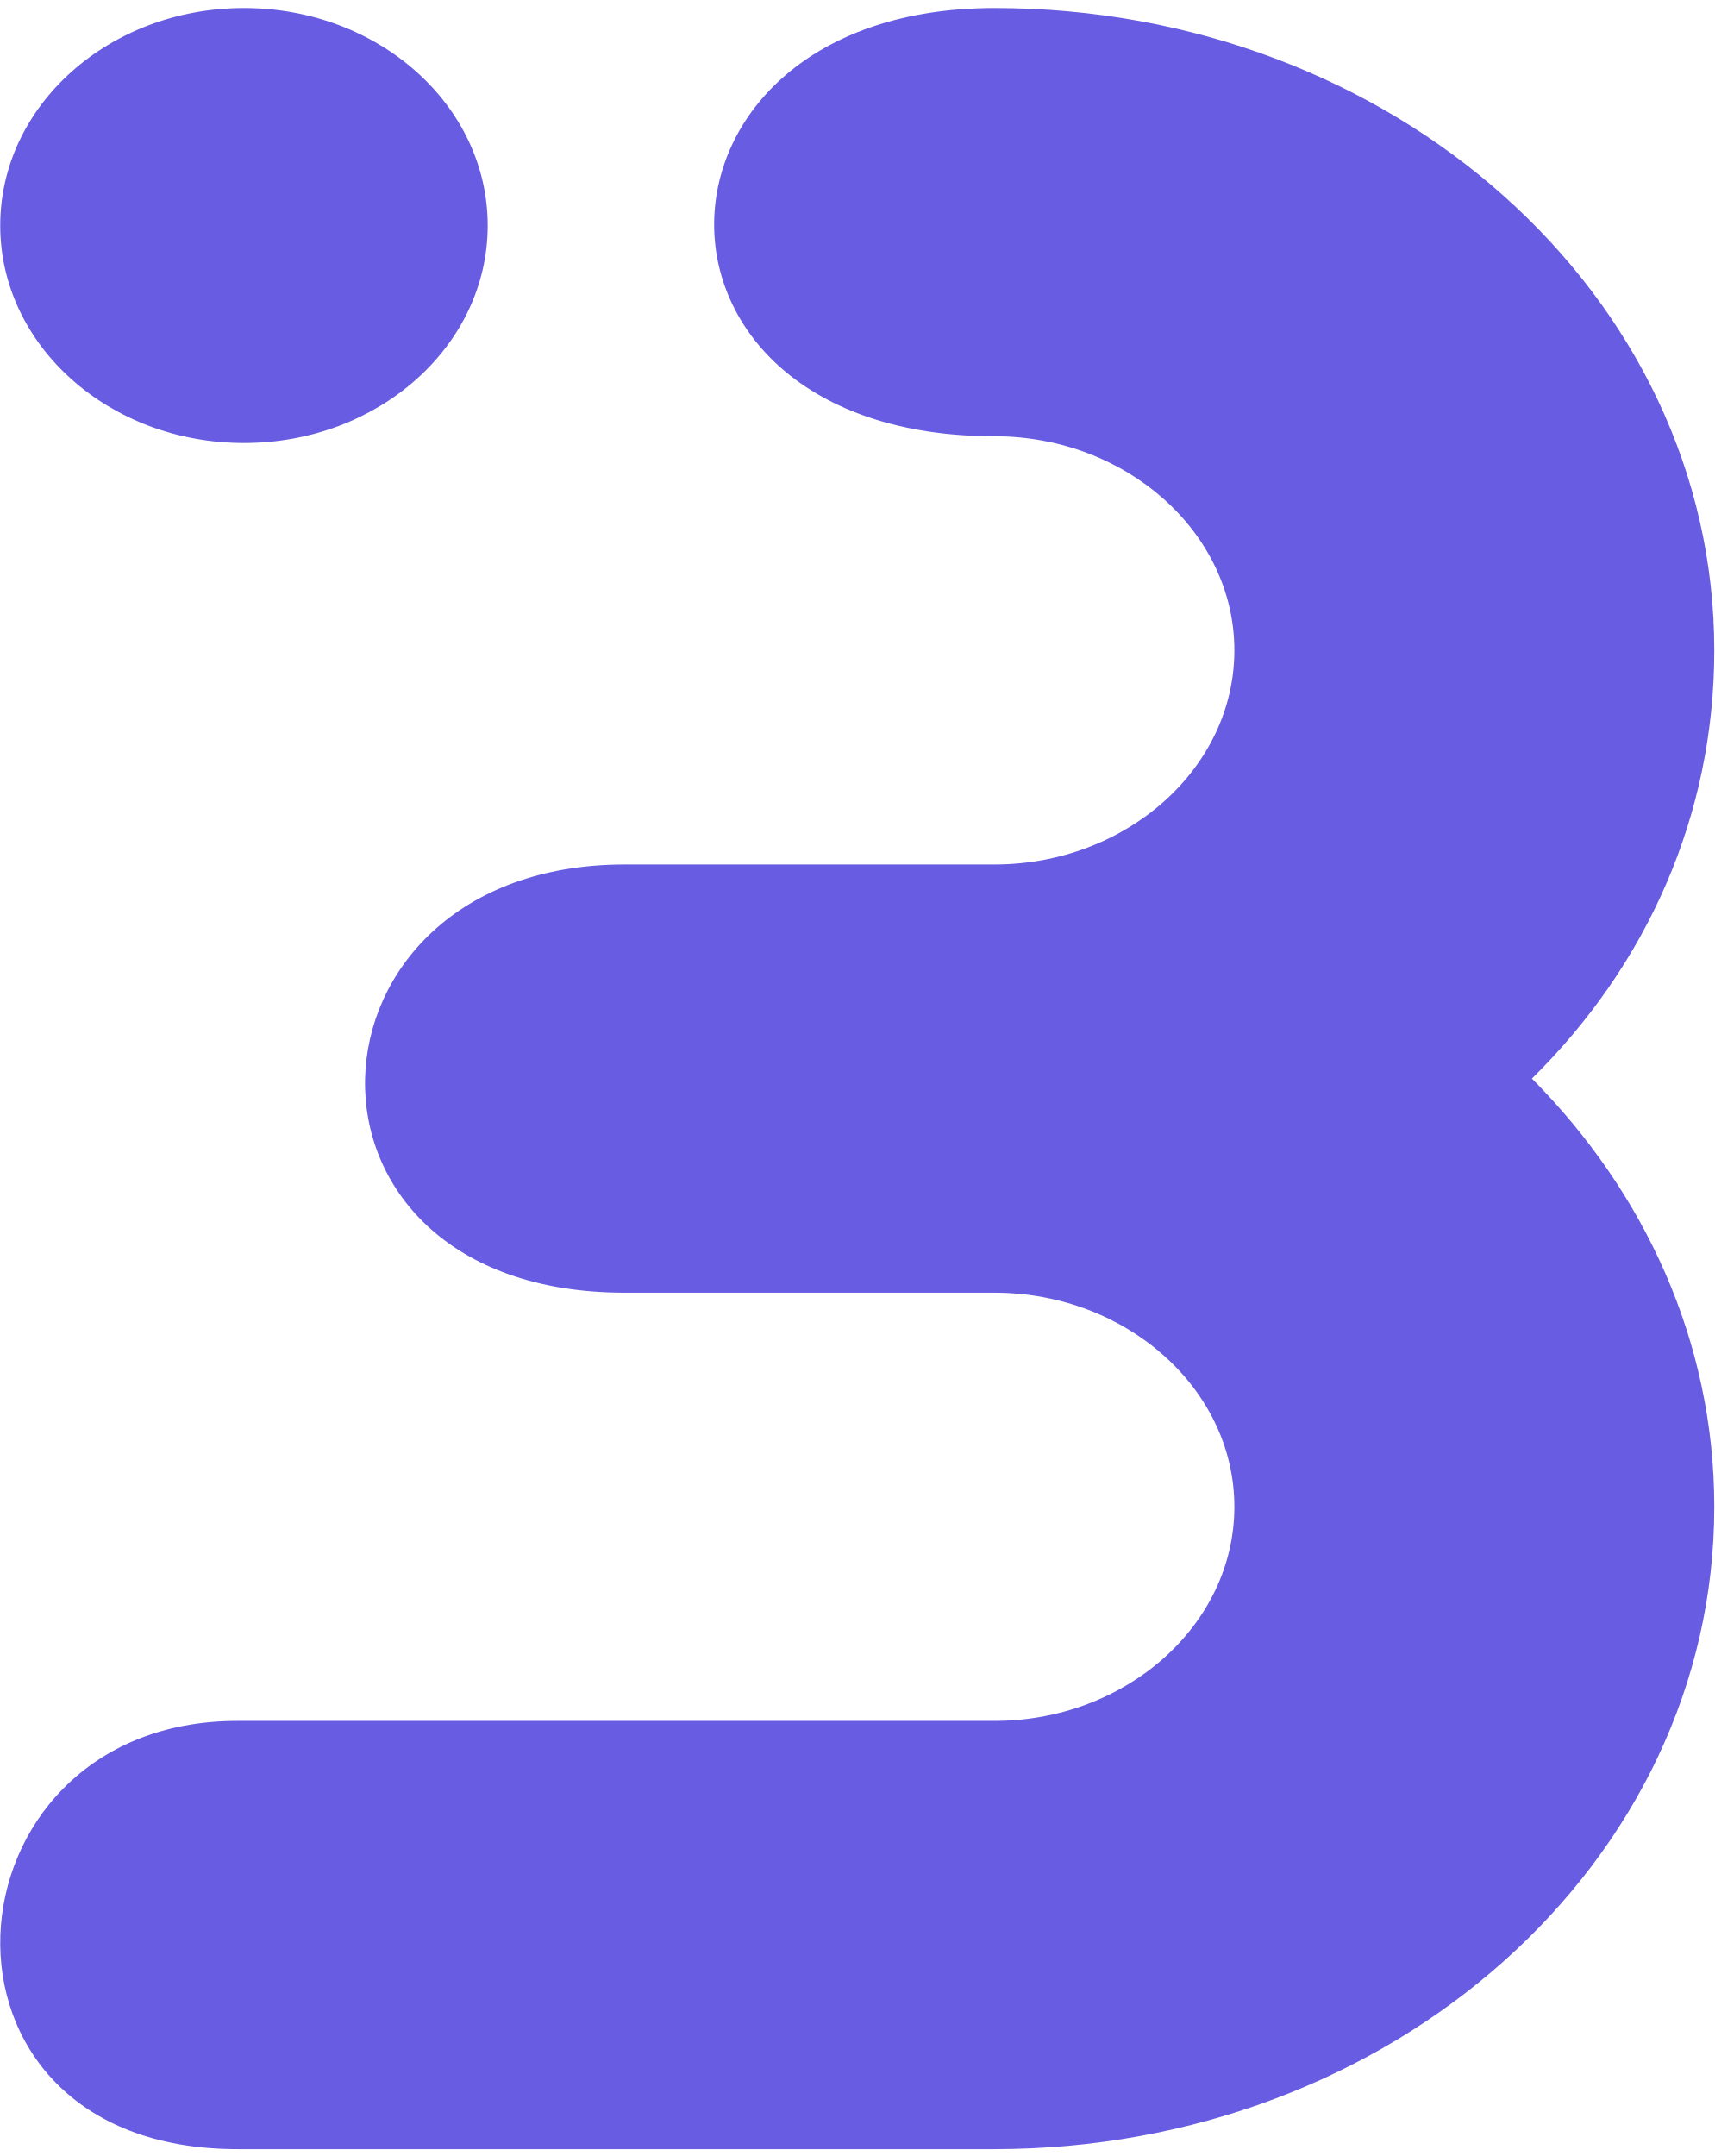
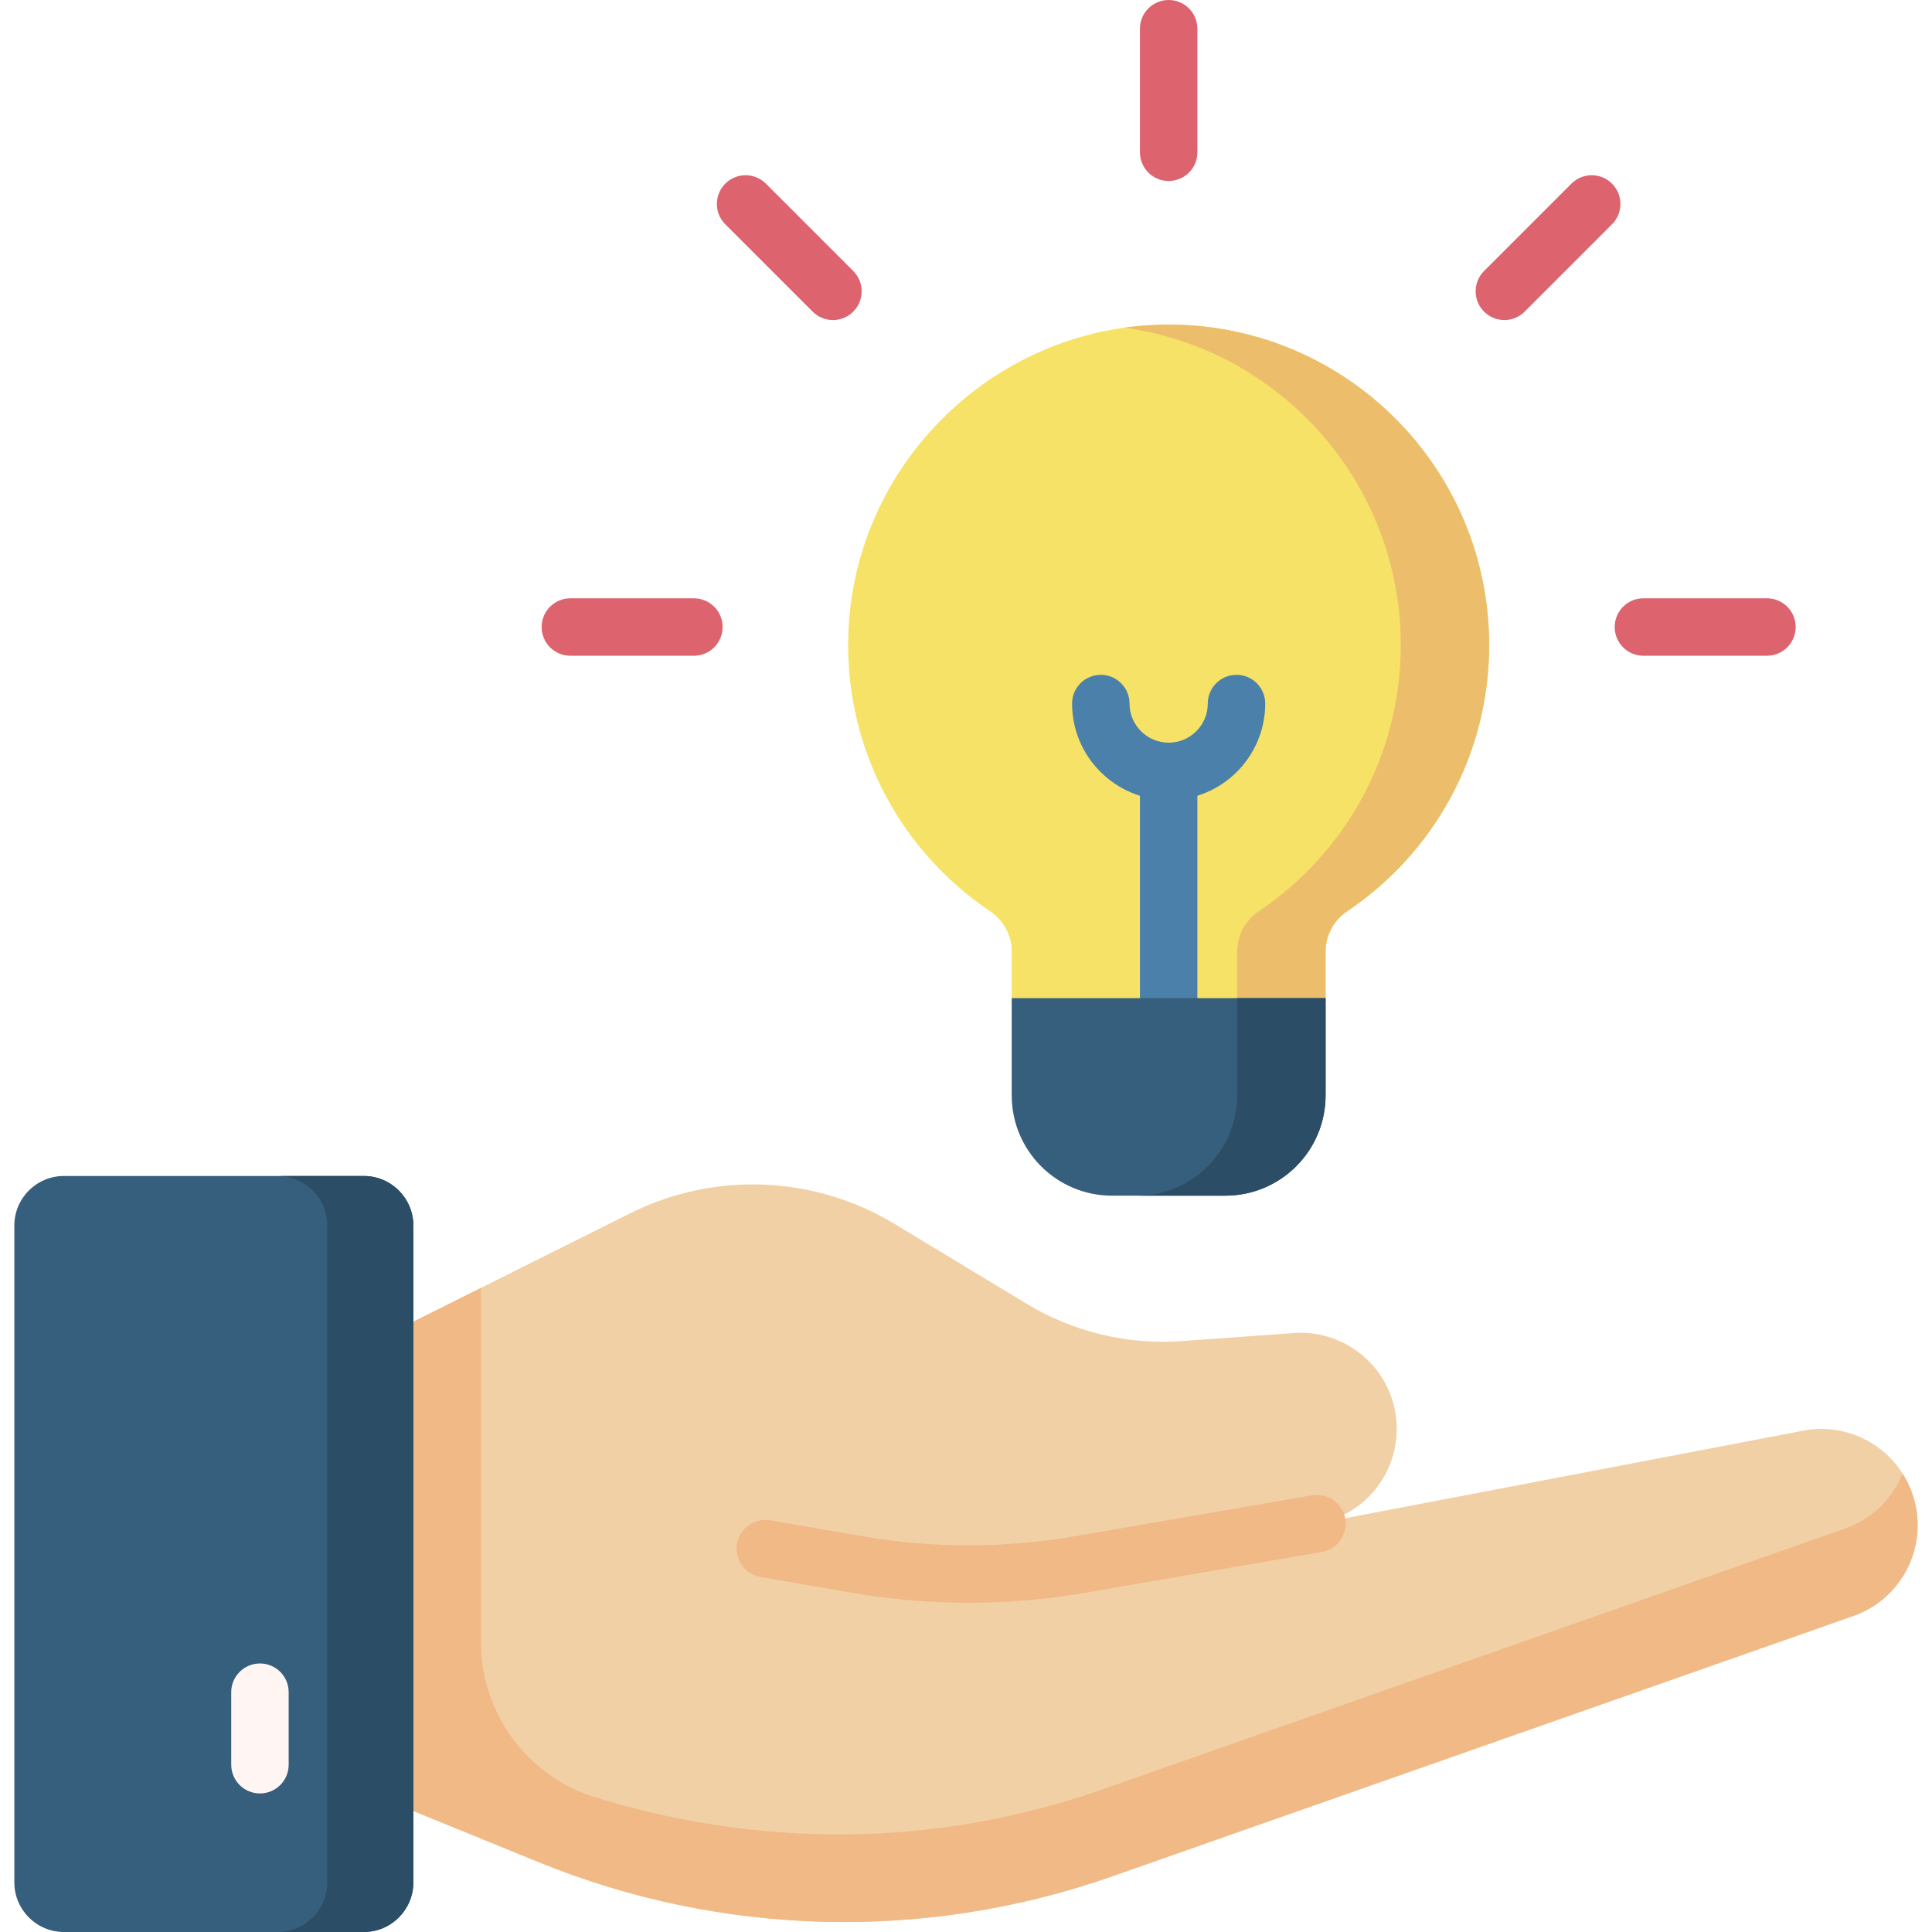
- <svg xmlns="http://www.w3.org/2000/svg" width="206" height="259" viewBox="0 0 206 259" fill="none">
-   <path d="M205.972 181.012C205.972 161.206 197.611 143.202 184.061 129.57C197.899 115.938 205.972 97.933 205.972 78.128C205.972 35.431 167.339 0.965 119.481 0.965C119.481 0.965 163.714 0.965 119.481 0.965C75.248 0.965 73.92 52.407 119.481 52.407C165.042 52.407 119.481 52.407 119.481 52.407C135.338 52.407 148.311 63.981 148.311 78.128C148.311 92.274 135.338 103.849 119.481 103.849C119.481 103.849 115.472 103.849 75.073 103.849C34.675 103.849 32.256 155.291 75.073 155.291C117.89 155.291 119.481 155.291 119.481 155.291C135.338 155.291 148.311 166.865 148.311 181.012C148.311 195.158 135.338 206.733 119.481 206.733C119.481 206.733 64.648 206.733 28.525 206.733C-7.597 206.733 -11.299 258.175 28.525 258.175C68.349 258.175 119.481 258.175 119.481 258.175C167.339 258.175 205.972 223.709 205.972 181.012ZM29.313 0.965C13.129 0.965 0.028 12.653 0.028 27.091C0.028 41.529 13.129 53.217 29.313 53.217C45.496 53.217 58.597 41.529 58.597 27.091C58.597 12.653 45.496 0.965 29.313 0.965Z" fill="#675CE2" />
+ <svg xmlns="http://www.w3.org/2000/svg" id="Capa_1" enable-background="new 0 0 512.104 512.104" height="512" viewBox="0 0 512.104 512.104" width="512">
+   <g>
+     <path d="m506.755 395.545c-4.282-11.759-16.463-18.674-28.755-16.325l-128.923 24.643c12.22-2.107 21.149-12.706 21.149-25.107 0-14.793-12.557-26.477-27.312-25.412l-29.648 2.14c-14.388 1.039-28.743-2.411-41.088-9.873l-35.054-21.188c-21.339-12.898-47.799-13.959-70.101-2.811l-57.455 28.72-20.302 13.935v93.882l20.302 21.883 33.238 13.557c48.503 19.783 102.571 21.12 151.992 3.758l196.444-69.011c13.398-4.706 20.372-19.448 15.513-32.791z" fill="#f1d0a5" />
+     <path d="m506.755 395.545c-.642-1.764-1.481-3.403-2.453-4.934-2.646 6.563-7.991 12.004-15.2 14.536l-196.444 69.011c-56.204 19.745-104.988 11.422-134.766 2.283-18.075-5.547-30.398-22.252-30.398-41.159v-93.908l-17.924 8.96v107.383 22.316l33.238 13.557c48.503 19.783 102.571 21.12 151.992 3.758l196.444-69.011c13.396-4.707 20.37-19.449 15.511-32.792z" fill="#f1b986" />
+     <g>
+       <g>
+         <path d="m256.736 424.845c-10.291 0-20.576-.881-30.794-2.645l-24.389-4.208c-4.144-.715-6.922-4.653-6.208-8.797.715-4.144 4.653-6.919 8.797-6.208l24.389 4.208c18.705 3.229 37.676 3.229 56.383.005l62.869-10.839c4.155-.717 8.082 2.066 8.796 6.209.715 4.144-2.065 8.082-6.209 8.796l-62.869 10.839c-10.207 1.76-20.488 2.64-30.765 2.64z" fill="#f1b986" />
+       </g>
+     </g>
+     <path d="m96.415 512.104h-79.46c-7.264 0-13.153-5.889-13.153-13.153v-174.09c0-7.264 5.889-13.153 13.153-13.153h79.46c7.264 0 13.153 5.889 13.153 13.153v174.091c0 7.263-5.888 13.152-13.153 13.152z" fill="#365e7d" />
+     <path d="m96.415 311.708h-22.821c7.264 0 13.153 5.889 13.153 13.153v174.091c0 7.264-5.889 13.153-13.153 13.153h22.821c7.264 0 13.153-5.889 13.153-13.153v-174.091c0-7.265-5.888-13.153-13.153-13.153z" fill="#2b4d66" />
+     <g>
+       <path d="m68.903 475.378c-4.205 0-7.613-3.408-7.613-7.613v-19.228c0-4.205 3.408-7.613 7.613-7.613s7.613 3.408 7.613 7.613v19.228c.001 4.205-3.408 7.613-7.613 7.613z" fill="#fff6f4" />
+     </g>
+     <path d="m394.724 170.99c0-46.528-37.403-84.319-83.781-84.948-46.578-.631-85.302 36.853-86.116 83.427-.525 30.021 14.529 56.558 37.61 72.072 3.569 2.399 5.734 6.393 5.734 10.693v12.34l12.123 12.334h53.473l17.6-12.334v-12.341c0-4.291 2.152-8.286 5.714-10.679 22.702-15.249 37.643-41.16 37.643-70.564z" fill="#f6e266" />
+     <path d="m310.943 86.043c-4.389-.059-8.707.221-12.932.814 41.392 5.693 73.281 41.177 73.281 84.133 0 29.404-14.941 55.315-37.643 70.565-3.562 2.393-5.714 6.387-5.714 10.679v12.341l-17.6 12.334h23.432l17.6-12.334v-12.341c0-4.291 2.152-8.286 5.714-10.679 22.702-15.25 37.643-41.161 37.643-70.565 0-46.528-37.402-84.319-83.781-84.947z" fill="#ecbe6b" />
+     <g>
+       <path d="m309.769 282.34c-4.205 0-7.613-3.408-7.613-7.613v-68.872c0-4.205 3.408-7.613 7.613-7.613s7.613 3.408 7.613 7.613v68.872c0 4.205-3.408 7.613-7.613 7.613z" fill="#4a80aa" />
+     </g>
+     <g>
+       <path d="m309.769 212.084c-14.115 0-25.598-11.483-25.598-25.598 0-4.205 3.408-7.613 7.613-7.613s7.613 3.408 7.613 7.613c0 5.719 4.653 10.372 10.372 10.372s10.371-4.653 10.371-10.372c0-4.205 3.408-7.613 7.613-7.613s7.613 3.408 7.613 7.613c.001 14.114-11.483 25.598-25.597 25.598z" fill="#4a80aa" />
+     </g>
+     <path d="m324.779 316.93h-30.02c-14.684 0-26.588-11.904-26.588-26.588v-25.767h83.196v25.767c0 14.685-11.904 26.588-26.588 26.588z" fill="#365e7d" />
+     <path d="m327.935 264.576v25.767c0 14.684-11.904 26.588-26.588 26.588h23.432c14.684 0 26.588-11.904 26.588-26.588v-25.767z" fill="#2b4d66" />
+     <g>
+       <g>
+         <path d="m309.769 47.973c-4.205 0-7.613-3.408-7.613-7.613v-32.747c0-4.205 3.408-7.613 7.613-7.613s7.613 3.408 7.613 7.613v32.747c0 4.205-3.408 7.613-7.613 7.613z" fill="#dd636e" />
+       </g>
+       <g>
+         <path d="m398.753 84.83c-1.948 0-3.897-.743-5.384-2.229-2.973-2.974-2.973-7.794 0-10.767l23.155-23.155c2.974-2.972 7.794-2.972 10.767 0 2.973 2.974 2.973 7.794 0 10.767l-23.155 23.155c-1.486 1.486-3.435 2.229-5.383 2.229z" fill="#dd636e" />
+       </g>
+       <g>
+         <path d="m220.785 84.831c-1.948 0-3.897-.743-5.384-2.229l-23.156-23.156c-2.973-2.974-2.973-7.794 0-10.767 2.974-2.972 7.794-2.972 10.768 0l23.156 23.156c2.973 2.974 2.973 7.794 0 10.767-1.487 1.486-3.436 2.229-5.384 2.229z" fill="#dd636e" />
+       </g>
+       <g>
+         <path d="m183.927 173.815h-32.747c-4.205 0-7.613-3.408-7.613-7.613s3.408-7.613 7.613-7.613h32.747c4.205 0 7.613 3.408 7.613 7.613s-3.408 7.613-7.613 7.613z" fill="#dd636e" />
+       </g>
+       <g>
+         <path d="m468.357 173.815h-32.746c-4.205 0-7.613-3.408-7.613-7.613s3.408-7.613 7.613-7.613h32.746c4.205 0 7.613 3.408 7.613 7.613s-3.408 7.613-7.613 7.613z" fill="#dd636e" />
+       </g>
+     </g>
+   </g>
</svg>
